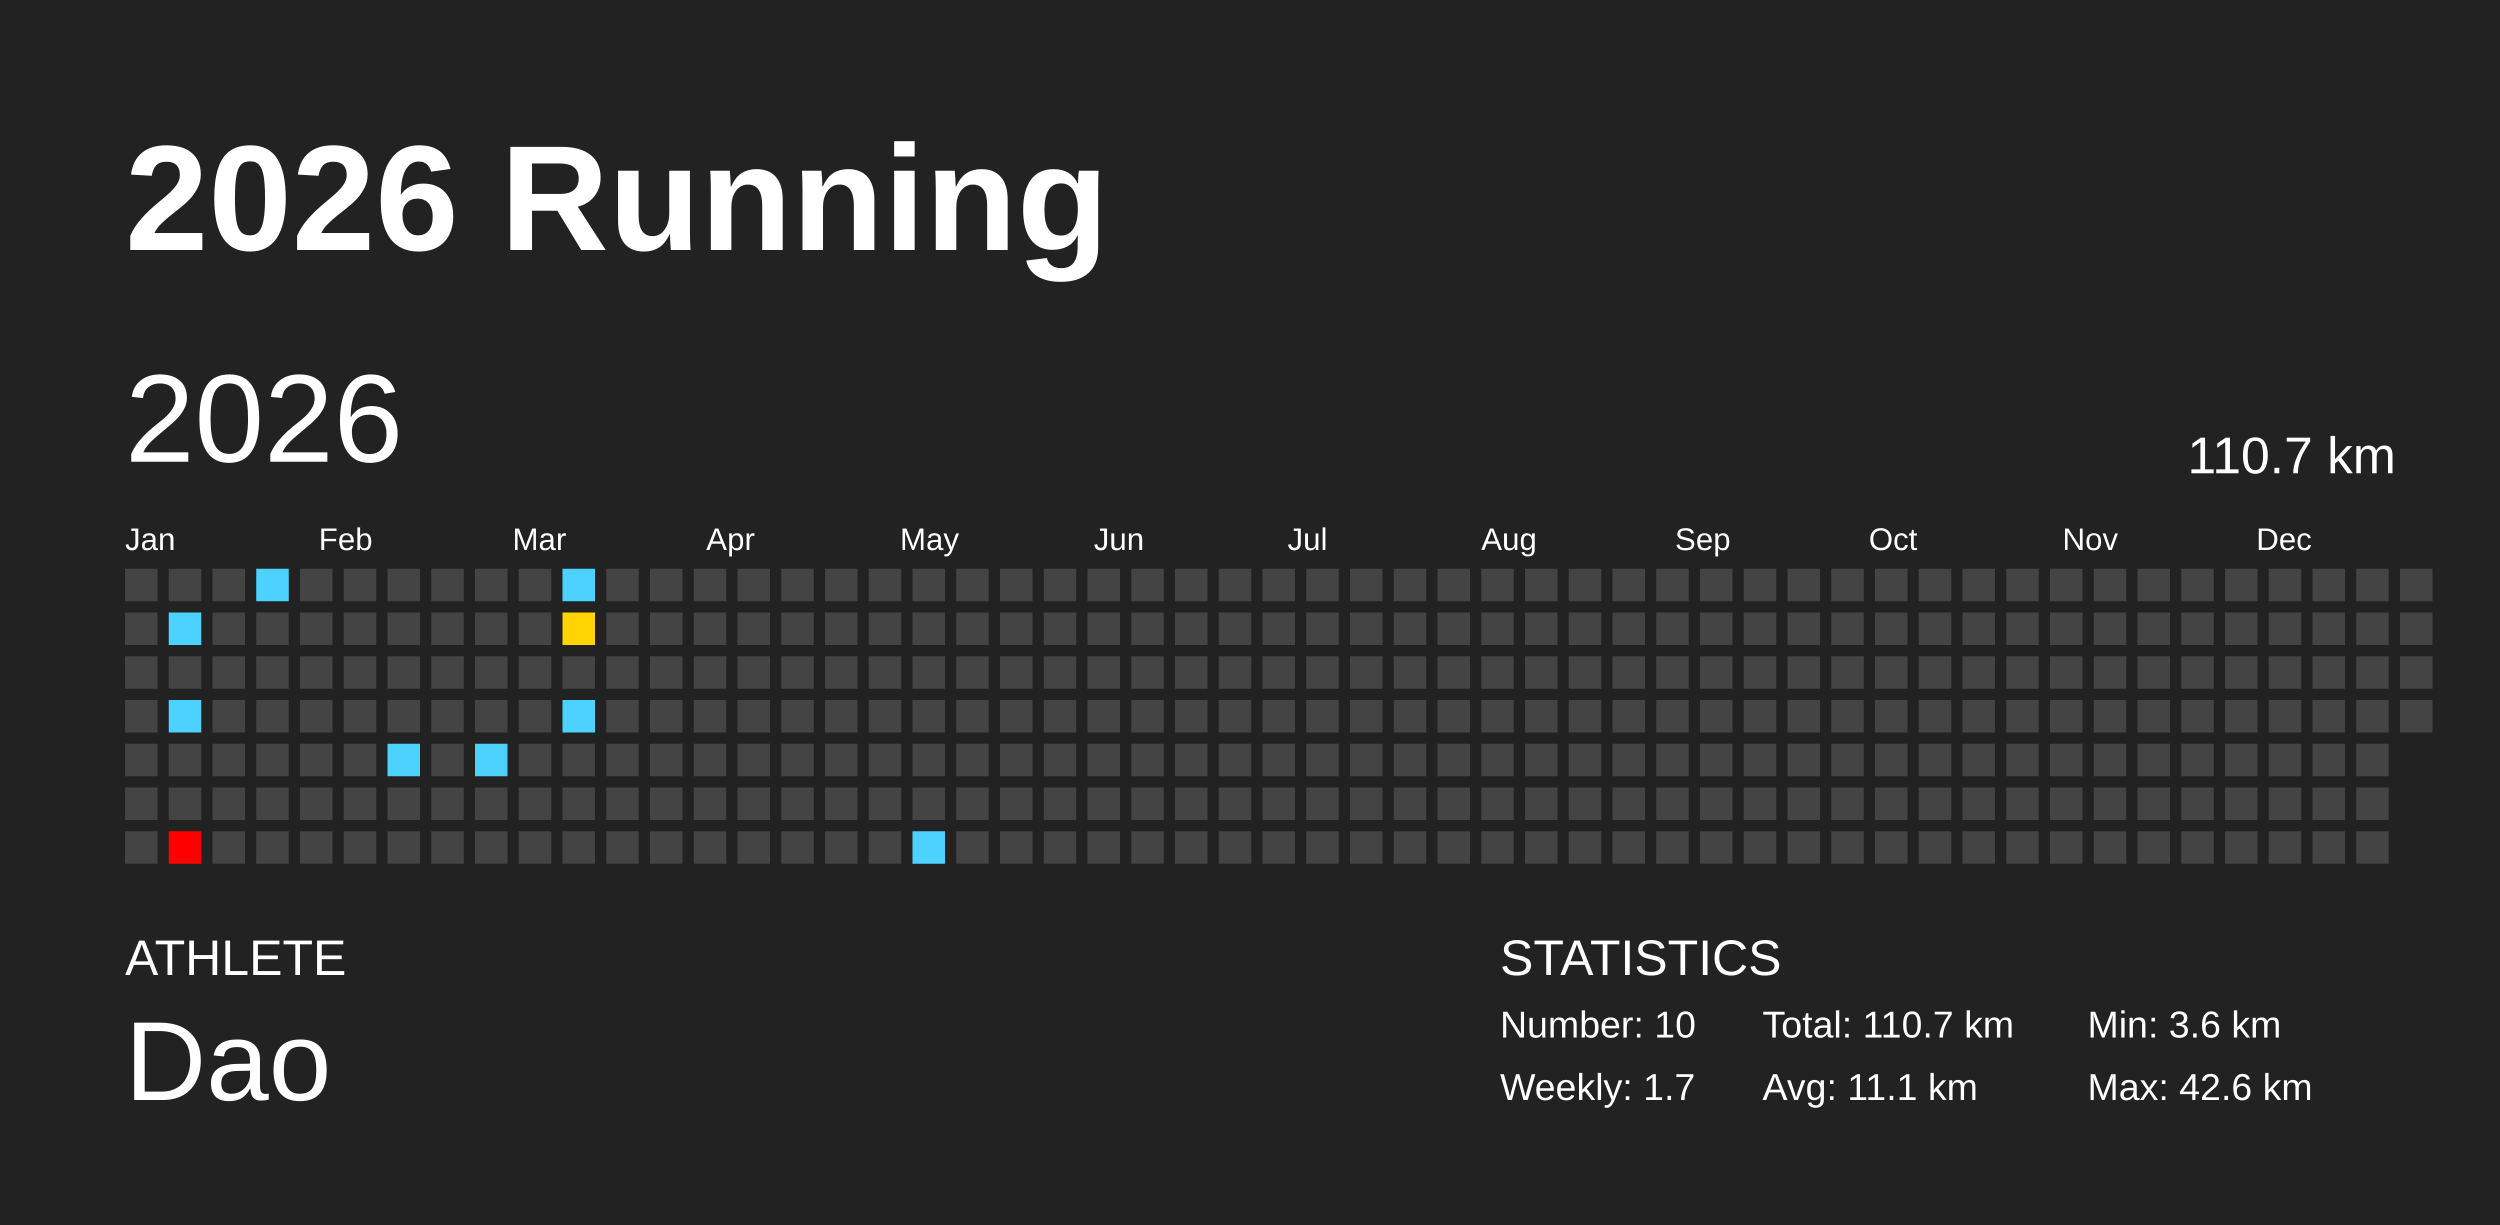
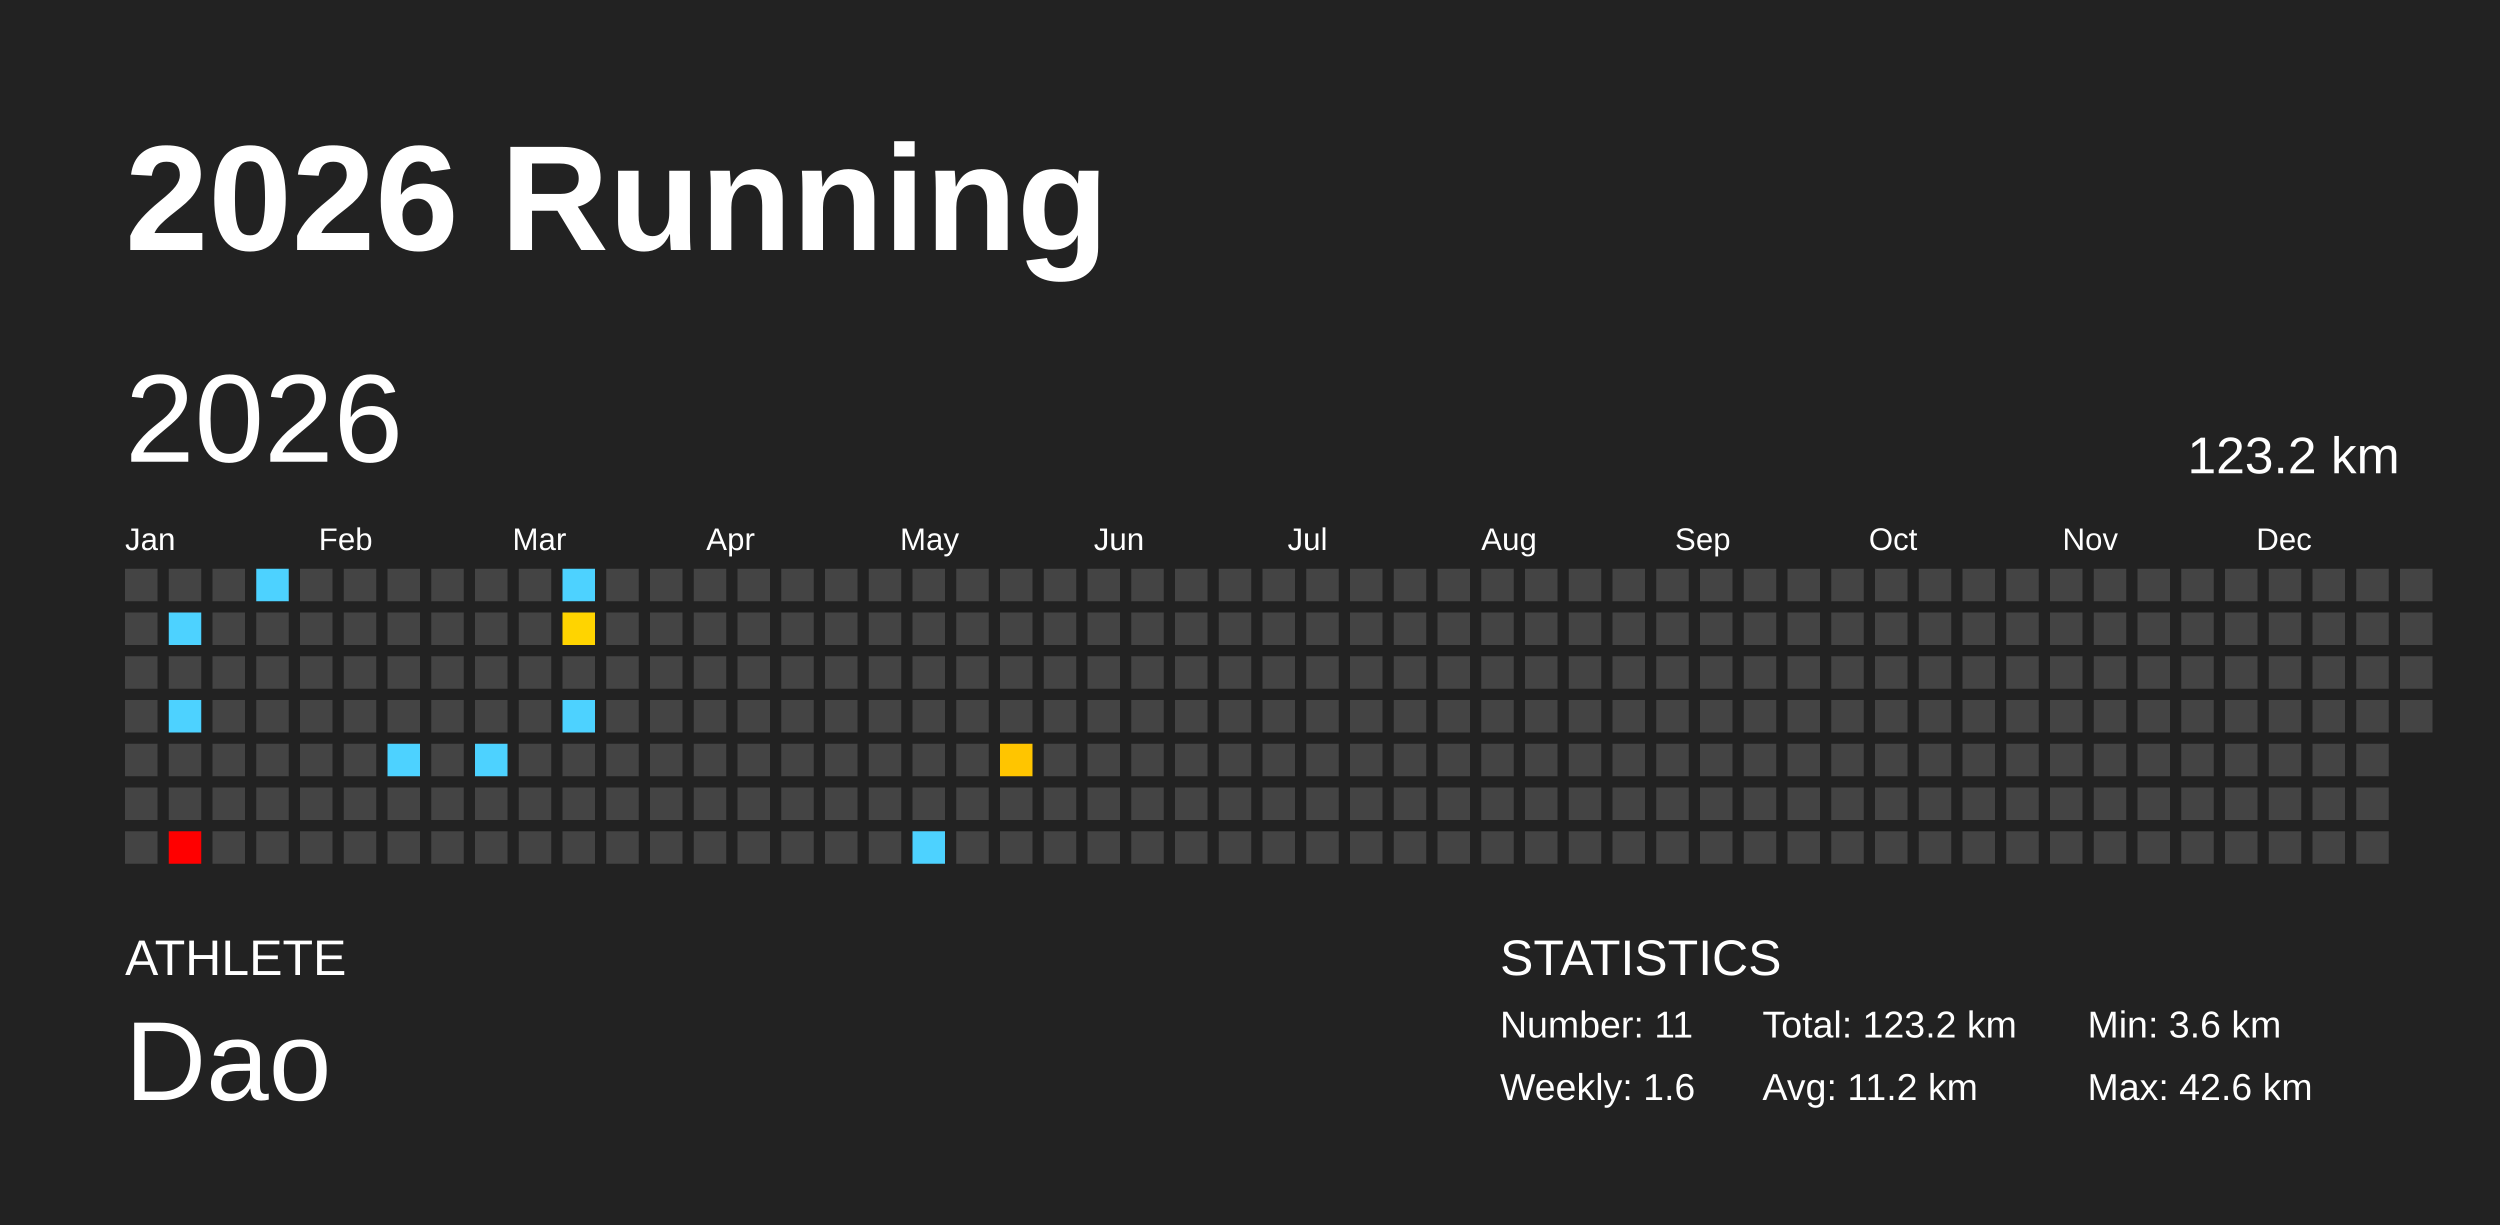
<svg xmlns="http://www.w3.org/2000/svg" baseProfile="full" height="98mm" version="1.1" viewBox="0,0,200,98" width="200mm">
  <defs />
  <rect fill="#222222" height="98" width="200" x="0" y="0" />
  <text fill="#FFFFFF" style="font-size:12px; font-family:Arial; font-weight:bold;" x="10" y="20">2026 Running</text>
  <text fill="#FFFFFF" style="font-size:4px; font-family:Arial" x="10" y="78">ATHLETE</text>
  <text fill="#FFFFFF" style="font-size:9px; font-family:Arial" x="10" y="88">Dao</text>
  <text fill="#FFFFFF" style="font-size:4px; font-family:Arial" x="120" y="78">STATISTICS</text>
-   <text fill="#FFFFFF" style="font-size:3px; font-family:Arial" x="120" y="83">Number: 10</text>
-   <text fill="#FFFFFF" style="font-size:3px; font-family:Arial" x="120" y="88">Weekly: 1.7</text>
-   <text fill="#FFFFFF" style="font-size:3px; font-family:Arial" x="141" y="83">Total: 110.7 km</text>
-   <text fill="#FFFFFF" style="font-size:3px; font-family:Arial" x="141" y="88">Avg: 11.1 km</text>
+   <text fill="#FFFFFF" style="font-size:3px; font-family:Arial" x="120" y="83">Number: 11</text>
+   <text fill="#FFFFFF" style="font-size:3px; font-family:Arial" x="120" y="88">Weekly: 1.6</text>
+   <text fill="#FFFFFF" style="font-size:3px; font-family:Arial" x="141" y="83">Total: 123.2 km</text>
+   <text fill="#FFFFFF" style="font-size:3px; font-family:Arial" x="141" y="88">Avg: 11.2 km</text>
  <text fill="#FFFFFF" style="font-size:3px; font-family:Arial" x="167" y="83">Min: 3.6 km</text>
  <text fill="#FFFFFF" style="font-size:3px; font-family:Arial" x="167" y="88">Max: 42.6 km</text>
  <text dominant-baseline="hanging" fill="#FFFFFF" style="font-size:10.0px; font-family:Arial;" x="10" y="30">2026</text>
-   <text dominant-baseline="hanging" fill="#FFFFFF" style="font-size:4.125px; font-family:Arial;" x="175" y="35">110.7 km</text>
+   <text dominant-baseline="hanging" fill="#FFFFFF" style="font-size:4.125px; font-family:Arial;" x="175" y="35">123.2 km</text>
  <text fill="#FFFFFF" style="font-size:2.5px; font-family:Arial" x="10.0" y="44">Jan</text>
  <text fill="#FFFFFF" style="font-size:2.5px; font-family:Arial" x="25.5" y="44">Feb</text>
  <text fill="#FFFFFF" style="font-size:2.5px; font-family:Arial" x="41.0" y="44">Mar</text>
  <text fill="#FFFFFF" style="font-size:2.5px; font-family:Arial" x="56.5" y="44">Apr</text>
  <text fill="#FFFFFF" style="font-size:2.5px; font-family:Arial" x="72.0" y="44">May</text>
  <text fill="#FFFFFF" style="font-size:2.5px; font-family:Arial" x="87.5" y="44">Jun</text>
  <text fill="#FFFFFF" style="font-size:2.5px; font-family:Arial" x="103.0" y="44">Jul</text>
  <text fill="#FFFFFF" style="font-size:2.5px; font-family:Arial" x="118.5" y="44">Aug</text>
  <text fill="#FFFFFF" style="font-size:2.5px; font-family:Arial" x="134.0" y="44">Sep</text>
  <text fill="#FFFFFF" style="font-size:2.5px; font-family:Arial" x="149.5" y="44">Oct</text>
  <text fill="#FFFFFF" style="font-size:2.5px; font-family:Arial" x="165.0" y="44">Nov</text>
  <text fill="#FFFFFF" style="font-size:2.5px; font-family:Arial" x="180.5" y="44">Dec</text>
  <rect fill="#444444" height="2.6" width="2.6" x="10.0" y="45.5" />
  <rect fill="#444444" height="2.6" width="2.6" x="10.0" y="49.0" />
  <rect fill="#444444" height="2.6" width="2.6" x="10.0" y="52.5" />
  <rect fill="#444444" height="2.6" width="2.6" x="10.0" y="56.0" />
  <rect fill="#444444" height="2.6" width="2.6" x="10.0" y="59.5" />
  <rect fill="#444444" height="2.6" width="2.6" x="10.0" y="63.0" />
  <rect fill="#444444" height="2.6" width="2.6" x="10.0" y="66.5" />
  <rect fill="#444444" height="2.6" width="2.6" x="13.5" y="45.5" />
  <rect fill="#4dd2ff" height="2.6" width="2.6" x="13.5" y="49.0" />
  <rect fill="#444444" height="2.6" width="2.6" x="13.5" y="52.5" />
  <rect fill="#4dd2ff" height="2.6" width="2.6" x="13.5" y="56.0" />
  <rect fill="#444444" height="2.6" width="2.6" x="13.5" y="59.5" />
  <rect fill="#444444" height="2.6" width="2.6" x="13.5" y="63.0" />
  <rect fill="red" height="2.6" width="2.6" x="13.5" y="66.5" />
  <rect fill="#444444" height="2.6" width="2.6" x="17.0" y="45.5" />
  <rect fill="#444444" height="2.6" width="2.6" x="17.0" y="49.0" />
  <rect fill="#444444" height="2.6" width="2.6" x="17.0" y="52.5" />
  <rect fill="#444444" height="2.6" width="2.6" x="17.0" y="56.0" />
  <rect fill="#444444" height="2.6" width="2.6" x="17.0" y="59.5" />
  <rect fill="#444444" height="2.6" width="2.6" x="17.0" y="63.0" />
  <rect fill="#444444" height="2.6" width="2.6" x="17.0" y="66.5" />
  <rect fill="#4dd2ff" height="2.6" width="2.6" x="20.5" y="45.5" />
  <rect fill="#444444" height="2.6" width="2.6" x="20.5" y="49.0" />
  <rect fill="#444444" height="2.6" width="2.6" x="20.5" y="52.5" />
  <rect fill="#444444" height="2.6" width="2.6" x="20.5" y="56.0" />
  <rect fill="#444444" height="2.6" width="2.6" x="20.5" y="59.5" />
  <rect fill="#444444" height="2.6" width="2.6" x="20.5" y="63.0" />
  <rect fill="#444444" height="2.6" width="2.6" x="20.5" y="66.5" />
  <rect fill="#444444" height="2.6" width="2.6" x="24.0" y="45.5" />
  <rect fill="#444444" height="2.6" width="2.6" x="24.0" y="49.0" />
  <rect fill="#444444" height="2.6" width="2.6" x="24.0" y="52.5" />
  <rect fill="#444444" height="2.6" width="2.6" x="24.0" y="56.0" />
  <rect fill="#444444" height="2.6" width="2.6" x="24.0" y="59.5" />
  <rect fill="#444444" height="2.6" width="2.6" x="24.0" y="63.0" />
  <rect fill="#444444" height="2.6" width="2.6" x="24.0" y="66.5" />
  <rect fill="#444444" height="2.6" width="2.6" x="27.5" y="45.5" />
  <rect fill="#444444" height="2.6" width="2.6" x="27.5" y="49.0" />
  <rect fill="#444444" height="2.6" width="2.6" x="27.5" y="52.5" />
  <rect fill="#444444" height="2.6" width="2.6" x="27.5" y="56.0" />
  <rect fill="#444444" height="2.6" width="2.6" x="27.5" y="59.5" />
  <rect fill="#444444" height="2.6" width="2.6" x="27.5" y="63.0" />
  <rect fill="#444444" height="2.6" width="2.6" x="27.5" y="66.5" />
  <rect fill="#444444" height="2.6" width="2.6" x="31.0" y="45.5" />
  <rect fill="#444444" height="2.6" width="2.6" x="31.0" y="49.0" />
  <rect fill="#444444" height="2.6" width="2.6" x="31.0" y="52.5" />
  <rect fill="#444444" height="2.6" width="2.6" x="31.0" y="56.0" />
  <rect fill="#4dd2ff" height="2.6" width="2.6" x="31.0" y="59.5" />
  <rect fill="#444444" height="2.6" width="2.6" x="31.0" y="63.0" />
  <rect fill="#444444" height="2.6" width="2.6" x="31.0" y="66.5" />
  <rect fill="#444444" height="2.6" width="2.6" x="34.5" y="45.5" />
  <rect fill="#444444" height="2.6" width="2.6" x="34.5" y="49.0" />
  <rect fill="#444444" height="2.6" width="2.6" x="34.5" y="52.5" />
  <rect fill="#444444" height="2.6" width="2.6" x="34.5" y="56.0" />
  <rect fill="#444444" height="2.6" width="2.6" x="34.5" y="59.5" />
  <rect fill="#444444" height="2.6" width="2.6" x="34.5" y="63.0" />
  <rect fill="#444444" height="2.6" width="2.6" x="34.5" y="66.5" />
  <rect fill="#444444" height="2.6" width="2.6" x="38.0" y="45.5" />
  <rect fill="#444444" height="2.6" width="2.6" x="38.0" y="49.0" />
  <rect fill="#444444" height="2.6" width="2.6" x="38.0" y="52.5" />
  <rect fill="#444444" height="2.6" width="2.6" x="38.0" y="56.0" />
  <rect fill="#4dd2ff" height="2.6" width="2.6" x="38.0" y="59.5" />
  <rect fill="#444444" height="2.6" width="2.6" x="38.0" y="63.0" />
  <rect fill="#444444" height="2.6" width="2.6" x="38.0" y="66.5" />
  <rect fill="#444444" height="2.6" width="2.6" x="41.5" y="45.5" />
  <rect fill="#444444" height="2.6" width="2.6" x="41.5" y="49.0" />
  <rect fill="#444444" height="2.6" width="2.6" x="41.5" y="52.5" />
  <rect fill="#444444" height="2.6" width="2.6" x="41.5" y="56.0" />
  <rect fill="#444444" height="2.6" width="2.6" x="41.5" y="59.5" />
  <rect fill="#444444" height="2.6" width="2.6" x="41.5" y="63.0" />
  <rect fill="#444444" height="2.6" width="2.6" x="41.5" y="66.5" />
  <rect fill="#4dd2ff" height="2.6" width="2.6" x="45.0" y="45.5" />
  <rect fill="#ffd400" height="2.6" width="2.6" x="45.0" y="49.0" />
  <rect fill="#444444" height="2.6" width="2.6" x="45.0" y="52.5" />
  <rect fill="#4dd2ff" height="2.6" width="2.6" x="45.0" y="56.0" />
  <rect fill="#444444" height="2.6" width="2.6" x="45.0" y="59.5" />
  <rect fill="#444444" height="2.6" width="2.6" x="45.0" y="63.0" />
  <rect fill="#444444" height="2.6" width="2.6" x="45.0" y="66.5" />
  <rect fill="#444444" height="2.6" width="2.6" x="48.5" y="45.5" />
  <rect fill="#444444" height="2.6" width="2.6" x="48.5" y="49.0" />
  <rect fill="#444444" height="2.6" width="2.6" x="48.5" y="52.5" />
  <rect fill="#444444" height="2.6" width="2.6" x="48.5" y="56.0" />
  <rect fill="#444444" height="2.6" width="2.6" x="48.5" y="59.5" />
  <rect fill="#444444" height="2.6" width="2.6" x="48.5" y="63.0" />
  <rect fill="#444444" height="2.6" width="2.6" x="48.5" y="66.5" />
  <rect fill="#444444" height="2.6" width="2.6" x="52.0" y="45.5" />
  <rect fill="#444444" height="2.6" width="2.6" x="52.0" y="49.0" />
  <rect fill="#444444" height="2.6" width="2.6" x="52.0" y="52.5" />
  <rect fill="#444444" height="2.6" width="2.6" x="52.0" y="56.0" />
  <rect fill="#444444" height="2.6" width="2.6" x="52.0" y="59.5" />
  <rect fill="#444444" height="2.6" width="2.6" x="52.0" y="63.0" />
  <rect fill="#444444" height="2.6" width="2.6" x="52.0" y="66.5" />
  <rect fill="#444444" height="2.6" width="2.6" x="55.5" y="45.5" />
  <rect fill="#444444" height="2.6" width="2.6" x="55.5" y="49.0" />
  <rect fill="#444444" height="2.6" width="2.6" x="55.5" y="52.5" />
  <rect fill="#444444" height="2.6" width="2.6" x="55.5" y="56.0" />
  <rect fill="#444444" height="2.6" width="2.6" x="55.5" y="59.5" />
  <rect fill="#444444" height="2.6" width="2.6" x="55.5" y="63.0" />
  <rect fill="#444444" height="2.6" width="2.6" x="55.5" y="66.5" />
  <rect fill="#444444" height="2.6" width="2.6" x="59.0" y="45.5" />
  <rect fill="#444444" height="2.6" width="2.6" x="59.0" y="49.0" />
  <rect fill="#444444" height="2.6" width="2.6" x="59.0" y="52.5" />
  <rect fill="#444444" height="2.6" width="2.6" x="59.0" y="56.0" />
  <rect fill="#444444" height="2.6" width="2.6" x="59.0" y="59.5" />
  <rect fill="#444444" height="2.6" width="2.6" x="59.0" y="63.0" />
  <rect fill="#444444" height="2.6" width="2.6" x="59.0" y="66.5" />
  <rect fill="#444444" height="2.6" width="2.6" x="62.5" y="45.5" />
  <rect fill="#444444" height="2.6" width="2.6" x="62.5" y="49.0" />
  <rect fill="#444444" height="2.6" width="2.6" x="62.5" y="52.5" />
  <rect fill="#444444" height="2.6" width="2.6" x="62.5" y="56.0" />
  <rect fill="#444444" height="2.6" width="2.6" x="62.5" y="59.5" />
  <rect fill="#444444" height="2.6" width="2.6" x="62.5" y="63.0" />
  <rect fill="#444444" height="2.6" width="2.6" x="62.5" y="66.5" />
  <rect fill="#444444" height="2.6" width="2.6" x="66.0" y="45.5" />
  <rect fill="#444444" height="2.6" width="2.6" x="66.0" y="49.0" />
  <rect fill="#444444" height="2.6" width="2.6" x="66.0" y="52.5" />
  <rect fill="#444444" height="2.6" width="2.6" x="66.0" y="56.0" />
  <rect fill="#444444" height="2.6" width="2.6" x="66.0" y="59.5" />
  <rect fill="#444444" height="2.6" width="2.6" x="66.0" y="63.0" />
  <rect fill="#444444" height="2.6" width="2.6" x="66.0" y="66.5" />
  <rect fill="#444444" height="2.6" width="2.6" x="69.5" y="45.5" />
  <rect fill="#444444" height="2.6" width="2.6" x="69.5" y="49.0" />
  <rect fill="#444444" height="2.6" width="2.6" x="69.5" y="52.5" />
  <rect fill="#444444" height="2.6" width="2.6" x="69.5" y="56.0" />
  <rect fill="#444444" height="2.6" width="2.6" x="69.5" y="59.5" />
  <rect fill="#444444" height="2.6" width="2.6" x="69.5" y="63.0" />
  <rect fill="#444444" height="2.6" width="2.6" x="69.5" y="66.5" />
  <rect fill="#444444" height="2.6" width="2.6" x="73.0" y="45.5" />
  <rect fill="#444444" height="2.6" width="2.6" x="73.0" y="49.0" />
  <rect fill="#444444" height="2.6" width="2.6" x="73.0" y="52.5" />
  <rect fill="#444444" height="2.6" width="2.6" x="73.0" y="56.0" />
  <rect fill="#444444" height="2.6" width="2.6" x="73.0" y="59.5" />
  <rect fill="#444444" height="2.6" width="2.6" x="73.0" y="63.0" />
  <rect fill="#4dd2ff" height="2.6" width="2.6" x="73.0" y="66.5" />
  <rect fill="#444444" height="2.6" width="2.6" x="76.5" y="45.5" />
  <rect fill="#444444" height="2.6" width="2.6" x="76.5" y="49.0" />
  <rect fill="#444444" height="2.6" width="2.6" x="76.5" y="52.5" />
  <rect fill="#444444" height="2.6" width="2.6" x="76.5" y="56.0" />
  <rect fill="#444444" height="2.6" width="2.6" x="76.5" y="59.5" />
  <rect fill="#444444" height="2.6" width="2.6" x="76.5" y="63.0" />
  <rect fill="#444444" height="2.6" width="2.6" x="76.5" y="66.5" />
  <rect fill="#444444" height="2.6" width="2.6" x="80.0" y="45.5" />
  <rect fill="#444444" height="2.6" width="2.6" x="80.0" y="49.0" />
  <rect fill="#444444" height="2.6" width="2.6" x="80.0" y="52.5" />
  <rect fill="#444444" height="2.6" width="2.6" x="80.0" y="56.0" />
-   <rect fill="#444444" height="2.6" width="2.6" x="80.0" y="59.5" />
+   <rect fill="#ffc500" height="2.6" width="2.6" x="80.0" y="59.5" />
  <rect fill="#444444" height="2.6" width="2.6" x="80.0" y="63.0" />
  <rect fill="#444444" height="2.6" width="2.6" x="80.0" y="66.5" />
  <rect fill="#444444" height="2.6" width="2.6" x="83.5" y="45.5" />
  <rect fill="#444444" height="2.6" width="2.6" x="83.5" y="49.0" />
  <rect fill="#444444" height="2.6" width="2.6" x="83.5" y="52.5" />
  <rect fill="#444444" height="2.6" width="2.6" x="83.5" y="56.0" />
  <rect fill="#444444" height="2.6" width="2.6" x="83.5" y="59.5" />
  <rect fill="#444444" height="2.6" width="2.6" x="83.5" y="63.0" />
  <rect fill="#444444" height="2.6" width="2.6" x="83.5" y="66.5" />
  <rect fill="#444444" height="2.6" width="2.6" x="87.0" y="45.5" />
  <rect fill="#444444" height="2.6" width="2.6" x="87.0" y="49.0" />
  <rect fill="#444444" height="2.6" width="2.6" x="87.0" y="52.5" />
  <rect fill="#444444" height="2.6" width="2.6" x="87.0" y="56.0" />
  <rect fill="#444444" height="2.6" width="2.6" x="87.0" y="59.5" />
  <rect fill="#444444" height="2.6" width="2.6" x="87.0" y="63.0" />
  <rect fill="#444444" height="2.6" width="2.6" x="87.0" y="66.5" />
  <rect fill="#444444" height="2.6" width="2.6" x="90.5" y="45.5" />
  <rect fill="#444444" height="2.6" width="2.6" x="90.5" y="49.0" />
  <rect fill="#444444" height="2.6" width="2.6" x="90.5" y="52.5" />
  <rect fill="#444444" height="2.6" width="2.6" x="90.5" y="56.0" />
  <rect fill="#444444" height="2.6" width="2.6" x="90.5" y="59.5" />
  <rect fill="#444444" height="2.6" width="2.6" x="90.5" y="63.0" />
  <rect fill="#444444" height="2.6" width="2.6" x="90.5" y="66.5" />
  <rect fill="#444444" height="2.6" width="2.6" x="94.0" y="45.5" />
  <rect fill="#444444" height="2.6" width="2.6" x="94.0" y="49.0" />
  <rect fill="#444444" height="2.6" width="2.6" x="94.0" y="52.5" />
  <rect fill="#444444" height="2.6" width="2.6" x="94.0" y="56.0" />
  <rect fill="#444444" height="2.6" width="2.6" x="94.0" y="59.5" />
  <rect fill="#444444" height="2.6" width="2.6" x="94.0" y="63.0" />
  <rect fill="#444444" height="2.6" width="2.6" x="94.0" y="66.5" />
  <rect fill="#444444" height="2.6" width="2.6" x="97.5" y="45.5" />
  <rect fill="#444444" height="2.6" width="2.6" x="97.5" y="49.0" />
  <rect fill="#444444" height="2.6" width="2.6" x="97.5" y="52.5" />
  <rect fill="#444444" height="2.6" width="2.6" x="97.5" y="56.0" />
  <rect fill="#444444" height="2.6" width="2.6" x="97.5" y="59.5" />
  <rect fill="#444444" height="2.6" width="2.6" x="97.5" y="63.0" />
  <rect fill="#444444" height="2.6" width="2.6" x="97.5" y="66.5" />
  <rect fill="#444444" height="2.6" width="2.6" x="101.0" y="45.5" />
  <rect fill="#444444" height="2.6" width="2.6" x="101.0" y="49.0" />
  <rect fill="#444444" height="2.6" width="2.6" x="101.0" y="52.5" />
  <rect fill="#444444" height="2.6" width="2.6" x="101.0" y="56.0" />
  <rect fill="#444444" height="2.6" width="2.6" x="101.0" y="59.5" />
  <rect fill="#444444" height="2.6" width="2.6" x="101.0" y="63.0" />
  <rect fill="#444444" height="2.6" width="2.6" x="101.0" y="66.5" />
  <rect fill="#444444" height="2.6" width="2.6" x="104.5" y="45.5" />
  <rect fill="#444444" height="2.6" width="2.6" x="104.5" y="49.0" />
  <rect fill="#444444" height="2.6" width="2.6" x="104.5" y="52.5" />
  <rect fill="#444444" height="2.6" width="2.6" x="104.5" y="56.0" />
  <rect fill="#444444" height="2.6" width="2.6" x="104.5" y="59.5" />
  <rect fill="#444444" height="2.6" width="2.6" x="104.5" y="63.0" />
  <rect fill="#444444" height="2.6" width="2.6" x="104.5" y="66.5" />
  <rect fill="#444444" height="2.6" width="2.6" x="108.0" y="45.5" />
  <rect fill="#444444" height="2.6" width="2.6" x="108.0" y="49.0" />
  <rect fill="#444444" height="2.6" width="2.6" x="108.0" y="52.5" />
  <rect fill="#444444" height="2.6" width="2.6" x="108.0" y="56.0" />
  <rect fill="#444444" height="2.6" width="2.6" x="108.0" y="59.5" />
  <rect fill="#444444" height="2.6" width="2.6" x="108.0" y="63.0" />
  <rect fill="#444444" height="2.6" width="2.6" x="108.0" y="66.5" />
  <rect fill="#444444" height="2.6" width="2.6" x="111.5" y="45.5" />
  <rect fill="#444444" height="2.6" width="2.6" x="111.5" y="49.0" />
  <rect fill="#444444" height="2.6" width="2.6" x="111.5" y="52.5" />
  <rect fill="#444444" height="2.6" width="2.6" x="111.5" y="56.0" />
  <rect fill="#444444" height="2.6" width="2.6" x="111.5" y="59.5" />
  <rect fill="#444444" height="2.6" width="2.6" x="111.5" y="63.0" />
  <rect fill="#444444" height="2.6" width="2.6" x="111.5" y="66.5" />
  <rect fill="#444444" height="2.6" width="2.6" x="115.0" y="45.5" />
  <rect fill="#444444" height="2.6" width="2.6" x="115.0" y="49.0" />
  <rect fill="#444444" height="2.6" width="2.6" x="115.0" y="52.5" />
  <rect fill="#444444" height="2.6" width="2.6" x="115.0" y="56.0" />
  <rect fill="#444444" height="2.6" width="2.6" x="115.0" y="59.5" />
  <rect fill="#444444" height="2.6" width="2.6" x="115.0" y="63.0" />
  <rect fill="#444444" height="2.6" width="2.6" x="115.0" y="66.5" />
  <rect fill="#444444" height="2.6" width="2.6" x="118.5" y="45.5" />
  <rect fill="#444444" height="2.6" width="2.6" x="118.5" y="49.0" />
  <rect fill="#444444" height="2.6" width="2.6" x="118.5" y="52.5" />
  <rect fill="#444444" height="2.6" width="2.6" x="118.5" y="56.0" />
  <rect fill="#444444" height="2.6" width="2.6" x="118.5" y="59.5" />
  <rect fill="#444444" height="2.6" width="2.6" x="118.5" y="63.0" />
  <rect fill="#444444" height="2.6" width="2.6" x="118.5" y="66.5" />
  <rect fill="#444444" height="2.6" width="2.6" x="122.0" y="45.5" />
  <rect fill="#444444" height="2.6" width="2.6" x="122.0" y="49.0" />
  <rect fill="#444444" height="2.6" width="2.6" x="122.0" y="52.5" />
  <rect fill="#444444" height="2.6" width="2.6" x="122.0" y="56.0" />
  <rect fill="#444444" height="2.6" width="2.6" x="122.0" y="59.5" />
  <rect fill="#444444" height="2.6" width="2.6" x="122.0" y="63.0" />
  <rect fill="#444444" height="2.6" width="2.6" x="122.0" y="66.5" />
  <rect fill="#444444" height="2.6" width="2.6" x="125.5" y="45.5" />
  <rect fill="#444444" height="2.6" width="2.6" x="125.5" y="49.0" />
  <rect fill="#444444" height="2.6" width="2.6" x="125.5" y="52.5" />
  <rect fill="#444444" height="2.6" width="2.6" x="125.5" y="56.0" />
  <rect fill="#444444" height="2.6" width="2.6" x="125.5" y="59.5" />
  <rect fill="#444444" height="2.6" width="2.6" x="125.5" y="63.0" />
  <rect fill="#444444" height="2.6" width="2.6" x="125.5" y="66.5" />
  <rect fill="#444444" height="2.6" width="2.6" x="129.0" y="45.5" />
  <rect fill="#444444" height="2.6" width="2.6" x="129.0" y="49.0" />
  <rect fill="#444444" height="2.6" width="2.6" x="129.0" y="52.5" />
  <rect fill="#444444" height="2.6" width="2.6" x="129.0" y="56.0" />
  <rect fill="#444444" height="2.6" width="2.6" x="129.0" y="59.5" />
  <rect fill="#444444" height="2.6" width="2.6" x="129.0" y="63.0" />
  <rect fill="#444444" height="2.6" width="2.6" x="129.0" y="66.5" />
  <rect fill="#444444" height="2.6" width="2.6" x="132.5" y="45.5" />
  <rect fill="#444444" height="2.6" width="2.6" x="132.5" y="49.0" />
  <rect fill="#444444" height="2.6" width="2.6" x="132.5" y="52.5" />
  <rect fill="#444444" height="2.6" width="2.6" x="132.5" y="56.0" />
  <rect fill="#444444" height="2.6" width="2.6" x="132.5" y="59.5" />
  <rect fill="#444444" height="2.6" width="2.6" x="132.5" y="63.0" />
  <rect fill="#444444" height="2.6" width="2.6" x="132.5" y="66.5" />
  <rect fill="#444444" height="2.6" width="2.6" x="136.0" y="45.5" />
  <rect fill="#444444" height="2.6" width="2.6" x="136.0" y="49.0" />
  <rect fill="#444444" height="2.6" width="2.6" x="136.0" y="52.5" />
  <rect fill="#444444" height="2.6" width="2.6" x="136.0" y="56.0" />
  <rect fill="#444444" height="2.6" width="2.6" x="136.0" y="59.5" />
  <rect fill="#444444" height="2.6" width="2.6" x="136.0" y="63.0" />
  <rect fill="#444444" height="2.6" width="2.6" x="136.0" y="66.5" />
  <rect fill="#444444" height="2.6" width="2.6" x="139.5" y="45.5" />
  <rect fill="#444444" height="2.6" width="2.6" x="139.5" y="49.0" />
  <rect fill="#444444" height="2.6" width="2.6" x="139.5" y="52.5" />
  <rect fill="#444444" height="2.6" width="2.6" x="139.5" y="56.0" />
  <rect fill="#444444" height="2.6" width="2.6" x="139.5" y="59.5" />
  <rect fill="#444444" height="2.6" width="2.6" x="139.5" y="63.0" />
  <rect fill="#444444" height="2.6" width="2.6" x="139.5" y="66.5" />
  <rect fill="#444444" height="2.6" width="2.6" x="143.0" y="45.5" />
  <rect fill="#444444" height="2.6" width="2.6" x="143.0" y="49.0" />
  <rect fill="#444444" height="2.6" width="2.6" x="143.0" y="52.5" />
  <rect fill="#444444" height="2.6" width="2.6" x="143.0" y="56.0" />
  <rect fill="#444444" height="2.6" width="2.6" x="143.0" y="59.5" />
  <rect fill="#444444" height="2.6" width="2.6" x="143.0" y="63.0" />
  <rect fill="#444444" height="2.6" width="2.6" x="143.0" y="66.5" />
  <rect fill="#444444" height="2.6" width="2.6" x="146.5" y="45.5" />
  <rect fill="#444444" height="2.6" width="2.6" x="146.5" y="49.0" />
  <rect fill="#444444" height="2.6" width="2.6" x="146.5" y="52.5" />
  <rect fill="#444444" height="2.6" width="2.6" x="146.5" y="56.0" />
  <rect fill="#444444" height="2.6" width="2.6" x="146.5" y="59.5" />
  <rect fill="#444444" height="2.6" width="2.6" x="146.5" y="63.0" />
  <rect fill="#444444" height="2.6" width="2.6" x="146.5" y="66.5" />
  <rect fill="#444444" height="2.6" width="2.6" x="150.0" y="45.5" />
  <rect fill="#444444" height="2.6" width="2.6" x="150.0" y="49.0" />
  <rect fill="#444444" height="2.6" width="2.6" x="150.0" y="52.5" />
  <rect fill="#444444" height="2.6" width="2.6" x="150.0" y="56.0" />
  <rect fill="#444444" height="2.6" width="2.6" x="150.0" y="59.5" />
  <rect fill="#444444" height="2.6" width="2.6" x="150.0" y="63.0" />
  <rect fill="#444444" height="2.6" width="2.6" x="150.0" y="66.5" />
  <rect fill="#444444" height="2.6" width="2.6" x="153.5" y="45.5" />
  <rect fill="#444444" height="2.6" width="2.6" x="153.5" y="49.0" />
  <rect fill="#444444" height="2.6" width="2.6" x="153.5" y="52.5" />
  <rect fill="#444444" height="2.6" width="2.6" x="153.5" y="56.0" />
  <rect fill="#444444" height="2.6" width="2.6" x="153.5" y="59.5" />
  <rect fill="#444444" height="2.6" width="2.6" x="153.5" y="63.0" />
  <rect fill="#444444" height="2.6" width="2.6" x="153.5" y="66.5" />
  <rect fill="#444444" height="2.6" width="2.6" x="157.0" y="45.5" />
  <rect fill="#444444" height="2.6" width="2.6" x="157.0" y="49.0" />
  <rect fill="#444444" height="2.6" width="2.6" x="157.0" y="52.5" />
  <rect fill="#444444" height="2.6" width="2.6" x="157.0" y="56.0" />
  <rect fill="#444444" height="2.6" width="2.6" x="157.0" y="59.5" />
  <rect fill="#444444" height="2.6" width="2.6" x="157.0" y="63.0" />
  <rect fill="#444444" height="2.6" width="2.6" x="157.0" y="66.5" />
  <rect fill="#444444" height="2.6" width="2.6" x="160.5" y="45.5" />
  <rect fill="#444444" height="2.6" width="2.6" x="160.5" y="49.0" />
  <rect fill="#444444" height="2.6" width="2.6" x="160.5" y="52.5" />
  <rect fill="#444444" height="2.6" width="2.6" x="160.5" y="56.0" />
  <rect fill="#444444" height="2.6" width="2.6" x="160.5" y="59.5" />
  <rect fill="#444444" height="2.6" width="2.6" x="160.5" y="63.0" />
  <rect fill="#444444" height="2.6" width="2.6" x="160.5" y="66.5" />
  <rect fill="#444444" height="2.6" width="2.6" x="164.0" y="45.5" />
  <rect fill="#444444" height="2.6" width="2.6" x="164.0" y="49.0" />
  <rect fill="#444444" height="2.6" width="2.6" x="164.0" y="52.5" />
  <rect fill="#444444" height="2.6" width="2.6" x="164.0" y="56.0" />
  <rect fill="#444444" height="2.6" width="2.6" x="164.0" y="59.5" />
  <rect fill="#444444" height="2.6" width="2.6" x="164.0" y="63.0" />
  <rect fill="#444444" height="2.6" width="2.6" x="164.0" y="66.5" />
  <rect fill="#444444" height="2.6" width="2.6" x="167.5" y="45.5" />
  <rect fill="#444444" height="2.6" width="2.6" x="167.5" y="49.0" />
  <rect fill="#444444" height="2.6" width="2.6" x="167.5" y="52.5" />
  <rect fill="#444444" height="2.6" width="2.6" x="167.5" y="56.0" />
  <rect fill="#444444" height="2.6" width="2.6" x="167.5" y="59.5" />
  <rect fill="#444444" height="2.6" width="2.6" x="167.5" y="63.0" />
  <rect fill="#444444" height="2.6" width="2.6" x="167.5" y="66.5" />
  <rect fill="#444444" height="2.6" width="2.6" x="171.0" y="45.5" />
  <rect fill="#444444" height="2.6" width="2.6" x="171.0" y="49.0" />
  <rect fill="#444444" height="2.6" width="2.6" x="171.0" y="52.5" />
  <rect fill="#444444" height="2.6" width="2.6" x="171.0" y="56.0" />
  <rect fill="#444444" height="2.6" width="2.6" x="171.0" y="59.5" />
  <rect fill="#444444" height="2.6" width="2.6" x="171.0" y="63.0" />
  <rect fill="#444444" height="2.6" width="2.6" x="171.0" y="66.5" />
  <rect fill="#444444" height="2.6" width="2.6" x="174.5" y="45.5" />
  <rect fill="#444444" height="2.6" width="2.6" x="174.5" y="49.0" />
  <rect fill="#444444" height="2.6" width="2.6" x="174.5" y="52.5" />
  <rect fill="#444444" height="2.6" width="2.6" x="174.5" y="56.0" />
  <rect fill="#444444" height="2.6" width="2.6" x="174.5" y="59.5" />
  <rect fill="#444444" height="2.6" width="2.6" x="174.5" y="63.0" />
  <rect fill="#444444" height="2.6" width="2.6" x="174.5" y="66.5" />
  <rect fill="#444444" height="2.6" width="2.6" x="178.0" y="45.5" />
  <rect fill="#444444" height="2.6" width="2.6" x="178.0" y="49.0" />
  <rect fill="#444444" height="2.6" width="2.6" x="178.0" y="52.5" />
  <rect fill="#444444" height="2.6" width="2.6" x="178.0" y="56.0" />
  <rect fill="#444444" height="2.6" width="2.6" x="178.0" y="59.5" />
  <rect fill="#444444" height="2.6" width="2.6" x="178.0" y="63.0" />
  <rect fill="#444444" height="2.6" width="2.6" x="178.0" y="66.5" />
  <rect fill="#444444" height="2.6" width="2.6" x="181.5" y="45.5" />
  <rect fill="#444444" height="2.6" width="2.6" x="181.5" y="49.0" />
  <rect fill="#444444" height="2.6" width="2.6" x="181.5" y="52.5" />
  <rect fill="#444444" height="2.6" width="2.6" x="181.5" y="56.0" />
  <rect fill="#444444" height="2.6" width="2.6" x="181.5" y="59.5" />
  <rect fill="#444444" height="2.6" width="2.6" x="181.5" y="63.0" />
  <rect fill="#444444" height="2.6" width="2.6" x="181.5" y="66.5" />
  <rect fill="#444444" height="2.6" width="2.6" x="185.0" y="45.5" />
  <rect fill="#444444" height="2.6" width="2.6" x="185.0" y="49.0" />
  <rect fill="#444444" height="2.6" width="2.6" x="185.0" y="52.5" />
  <rect fill="#444444" height="2.6" width="2.6" x="185.0" y="56.0" />
  <rect fill="#444444" height="2.6" width="2.6" x="185.0" y="59.5" />
  <rect fill="#444444" height="2.6" width="2.6" x="185.0" y="63.0" />
  <rect fill="#444444" height="2.6" width="2.6" x="185.0" y="66.5" />
  <rect fill="#444444" height="2.6" width="2.6" x="188.5" y="45.5" />
  <rect fill="#444444" height="2.6" width="2.6" x="188.5" y="49.0" />
  <rect fill="#444444" height="2.6" width="2.6" x="188.5" y="52.5" />
  <rect fill="#444444" height="2.6" width="2.6" x="188.5" y="56.0" />
  <rect fill="#444444" height="2.6" width="2.6" x="188.5" y="59.5" />
  <rect fill="#444444" height="2.6" width="2.6" x="188.5" y="63.0" />
  <rect fill="#444444" height="2.6" width="2.6" x="188.5" y="66.5" />
  <rect fill="#444444" height="2.6" width="2.6" x="192.0" y="45.5" />
  <rect fill="#444444" height="2.6" width="2.6" x="192.0" y="49.0" />
  <rect fill="#444444" height="2.6" width="2.6" x="192.0" y="52.5" />
  <rect fill="#444444" height="2.6" width="2.6" x="192.0" y="56.0" />
</svg>
